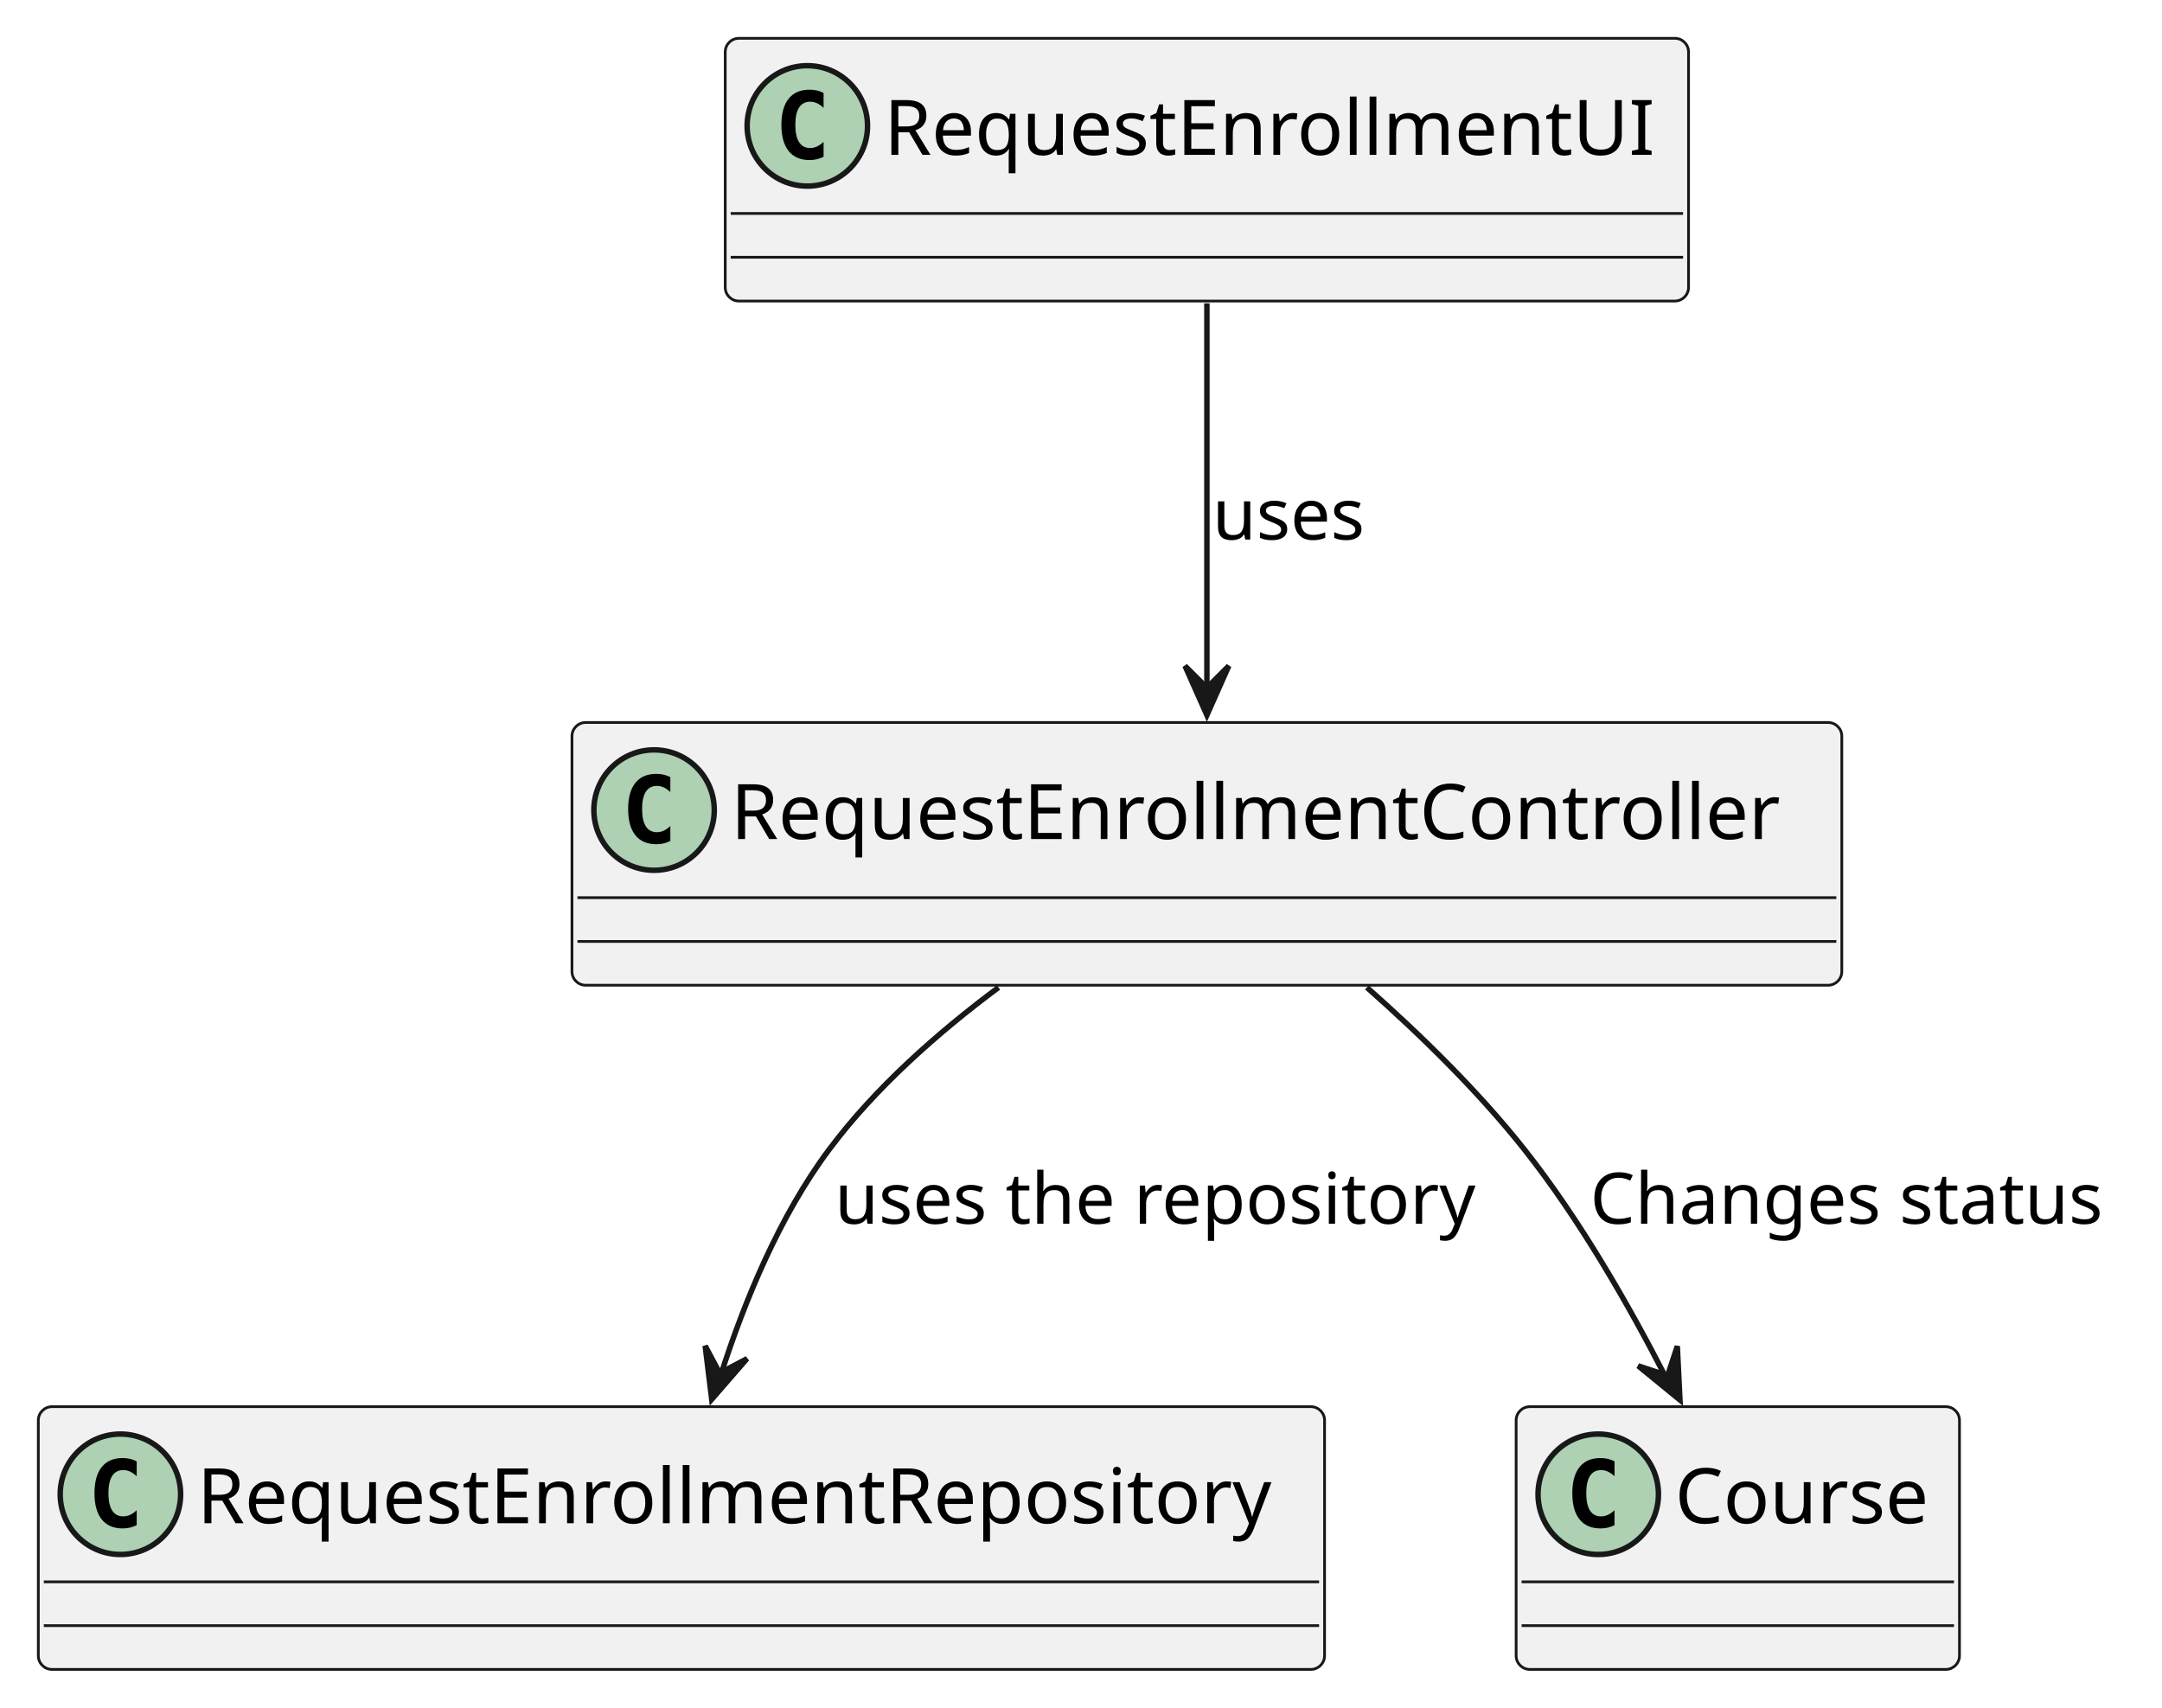
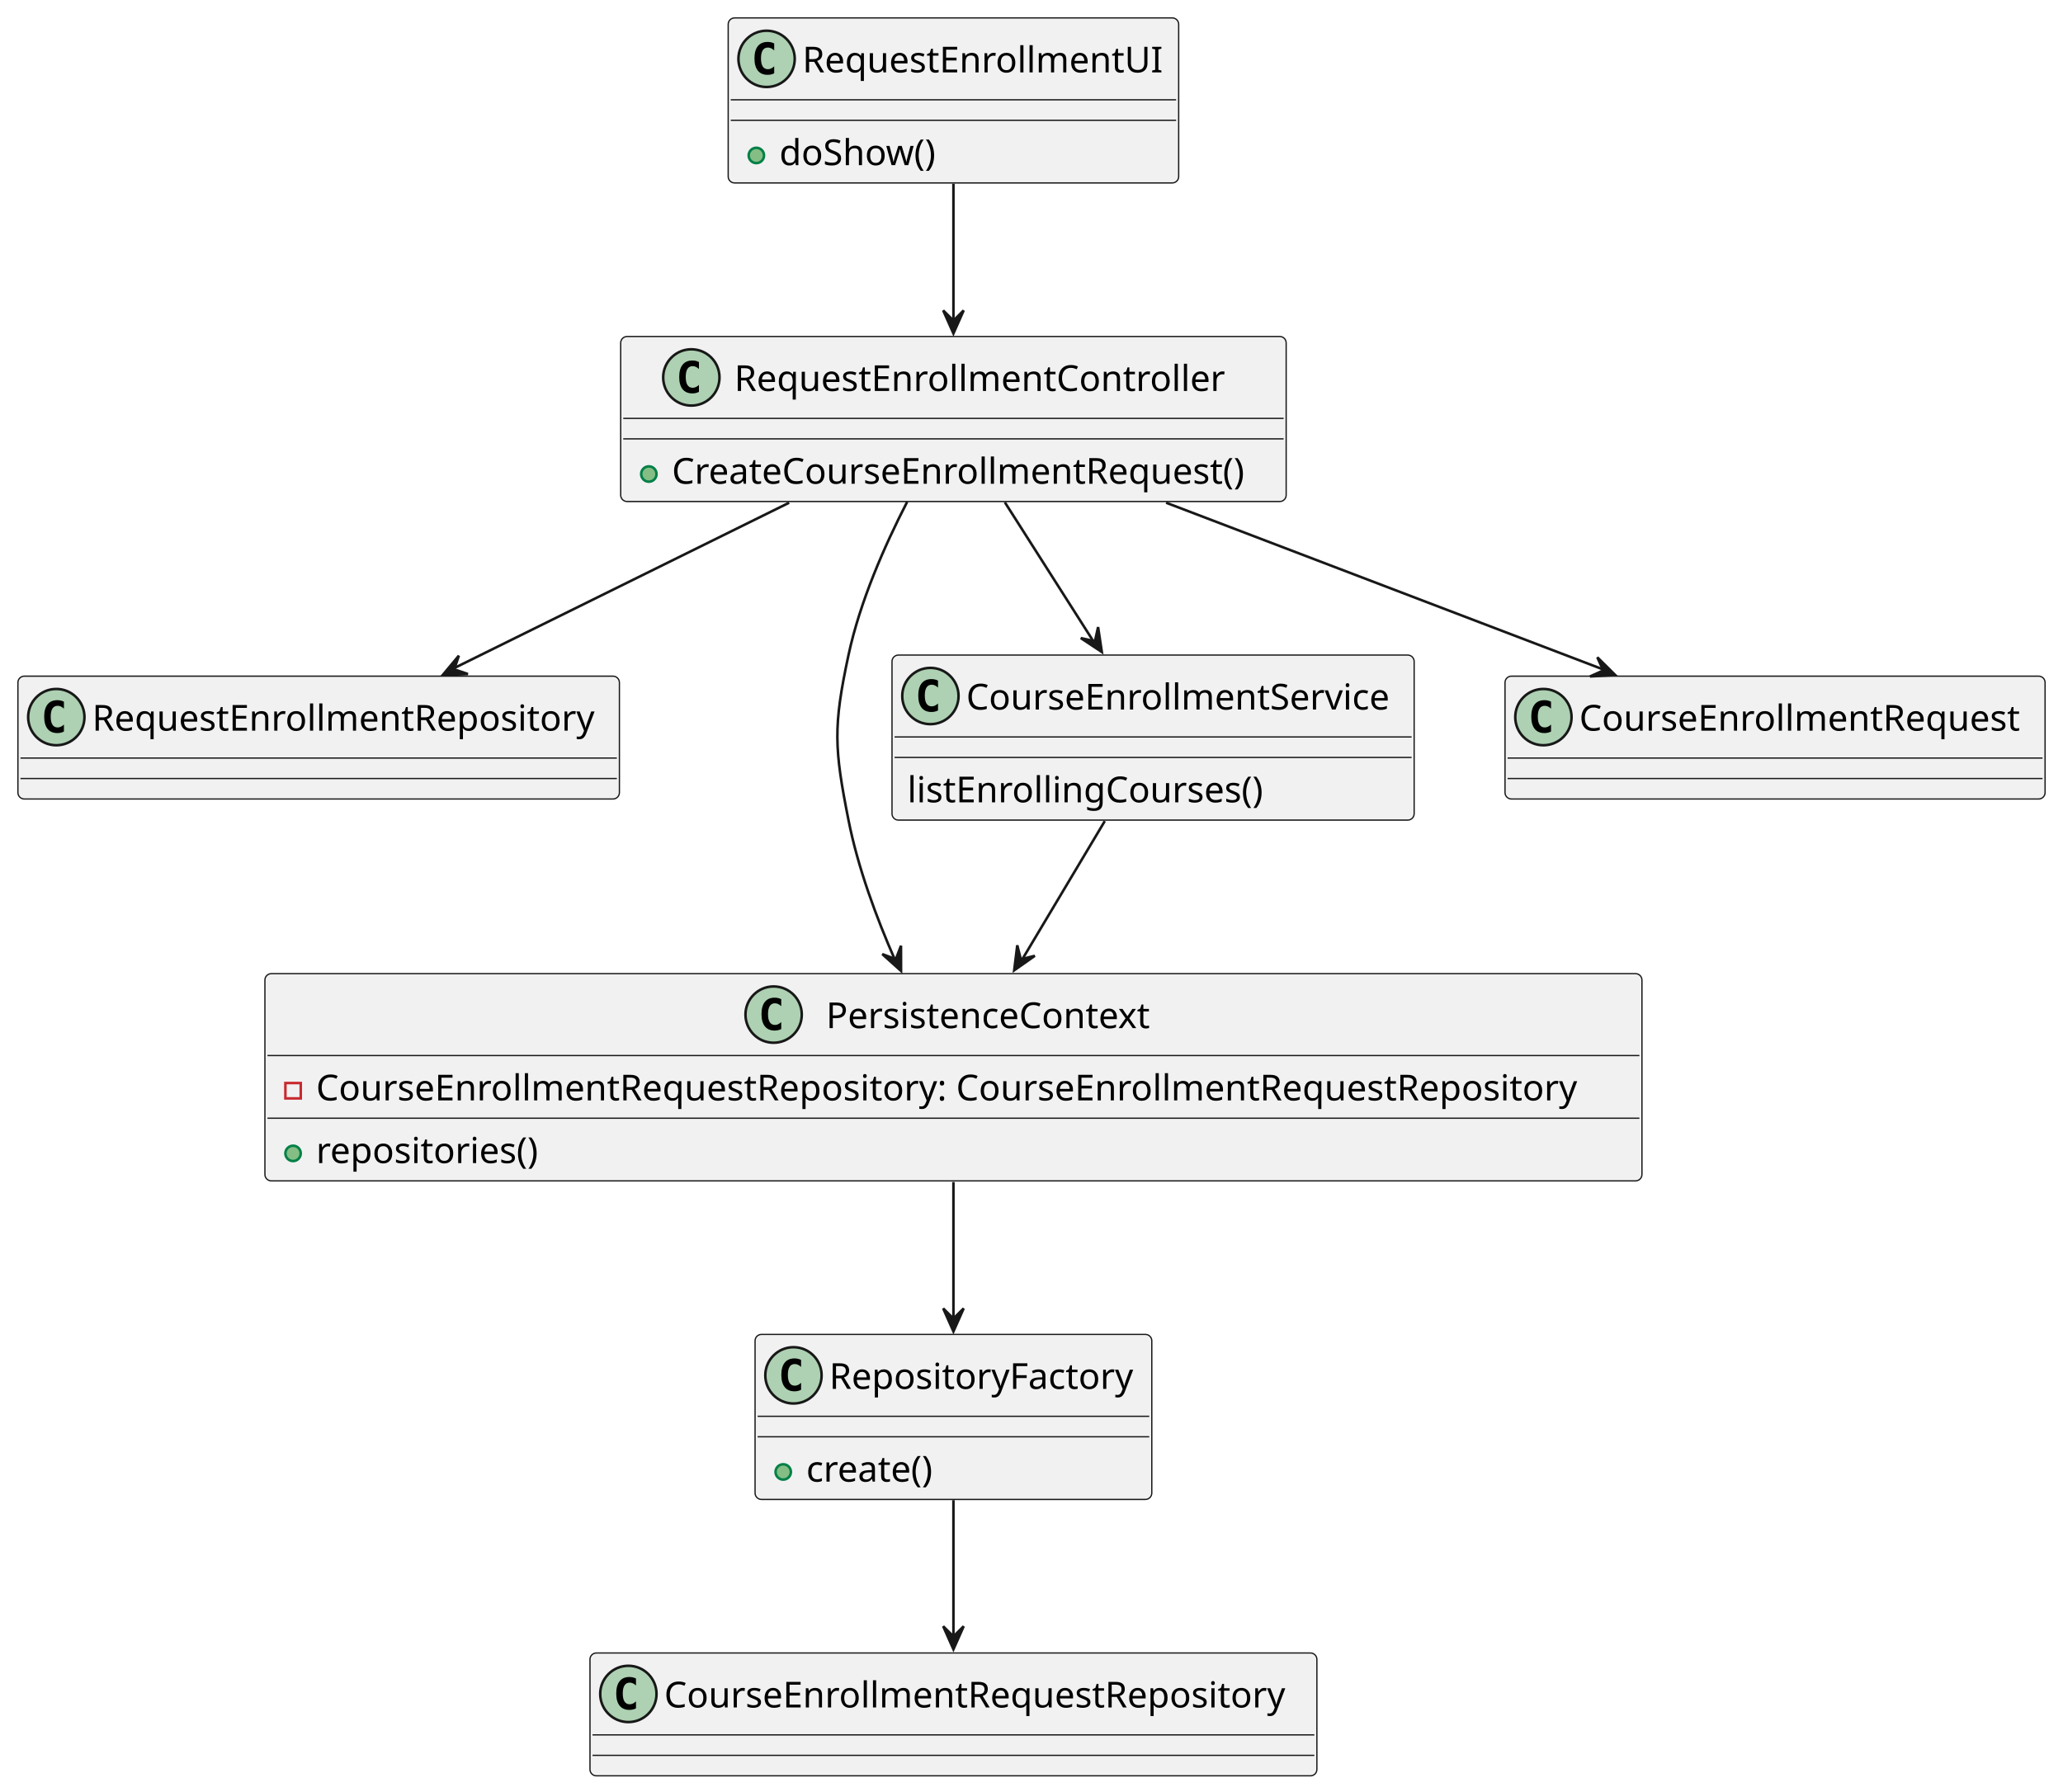
- <svg xmlns="http://www.w3.org/2000/svg" contentStyleType="text/css" height="312px" preserveAspectRatio="none" style="width:395px;height:312px;background:#FFFFFF;" version="1.1" viewBox="0 0 395 312" width="395px" zoomAndPan="magnify">
+ <svg xmlns="http://www.w3.org/2000/svg" contentStyleType="text/css" height="700px" preserveAspectRatio="none" style="width:806px;height:700px;background:#FFFFFF;" version="1.1" viewBox="0 0 806 700" width="806px" zoomAndPan="magnify">
  <defs />
  <g>
    <g id="elem_RequestEnrollmentUI">
-       <rect codeLine="2" fill="#F1F1F1" height="48" id="RequestEnrollmentUI" rx="2.5" ry="2.5" style="stroke:#181818;stroke-width:0.5;" width="176" x="132.5" y="7" />
-       <ellipse cx="147.5" cy="23" fill="#ADD1B2" rx="11" ry="11" style="stroke:#181818;stroke-width:1.0;" />
-       <path d="M150.473,28.643 Q149.892,28.942 149.253,29.091 Q148.614,29.241 147.908,29.241 Q145.401,29.241 144.082,27.589 Q142.762,25.937 142.762,22.816 Q142.762,19.686 144.082,18.035 Q145.401,16.383 147.908,16.383 Q148.614,16.383 149.261,16.532 Q149.909,16.682 150.473,16.98 L150.473,19.703 Q149.842,19.122 149.249,18.852 Q148.655,18.582 148.024,18.582 Q146.68,18.582 145.995,19.649 Q145.31,20.716 145.31,22.816 Q145.31,24.908 145.995,25.974 Q146.68,27.041 148.024,27.041 Q148.655,27.041 149.249,26.771 Q149.842,26.502 150.473,25.92 Z " fill="#000000" />
-       <text fill="#000000" font-family="sans-serif" font-size="14" lengthAdjust="spacing" textLength="144" x="161.5" y="28.291">RequestEnrollmentUI</text>
-       <line style="stroke:#181818;stroke-width:0.5;" x1="133.5" x2="307.5" y1="39" y2="39" />
-       <line style="stroke:#181818;stroke-width:0.5;" x1="133.5" x2="307.5" y1="47" y2="47" />
+       <rect codeLine="2" fill="#F1F1F1" height="64.488" id="RequestEnrollmentUI" rx="2.5" ry="2.5" style="stroke:#181818;stroke-width:0.5;" width="176" x="284.5" y="7" />
+       <ellipse cx="299.5" cy="23" fill="#ADD1B2" rx="11" ry="11" style="stroke:#181818;stroke-width:1.0;" />
+       <path d="M302.473,28.643 Q301.892,28.942 301.253,29.091 Q300.614,29.241 299.908,29.241 Q297.401,29.241 296.082,27.589 Q294.762,25.937 294.762,22.816 Q294.762,19.686 296.082,18.035 Q297.401,16.383 299.908,16.383 Q300.614,16.383 301.261,16.532 Q301.909,16.682 302.473,16.98 L302.473,19.703 Q301.842,19.122 301.249,18.852 Q300.655,18.582 300.024,18.582 Q298.68,18.582 297.995,19.649 Q297.31,20.716 297.31,22.816 Q297.31,24.908 297.995,25.974 Q298.68,27.041 300.024,27.041 Q300.655,27.041 301.249,26.771 Q301.842,26.502 302.473,25.92 Z " fill="#000000" />
+       <text fill="#000000" font-family="sans-serif" font-size="14" lengthAdjust="spacing" textLength="144" x="313.5" y="28.291">RequestEnrollmentUI</text>
+       <line style="stroke:#181818;stroke-width:0.5;" x1="285.5" x2="459.5" y1="39" y2="39" />
+       <line style="stroke:#181818;stroke-width:0.5;" x1="285.5" x2="459.5" y1="47" y2="47" />
+       <ellipse cx="295.5" cy="60.744" fill="#84BE84" rx="3" ry="3" style="stroke:#038048;stroke-width:1.0;" />
+       <text fill="#000000" font-family="sans-serif" font-size="14" lengthAdjust="spacing" textLength="65" x="304.5" y="64.535">doShow()</text>
    </g>
    <g id="elem_RequestEnrollmentController">
-       <rect codeLine="5" fill="#F1F1F1" height="48" id="RequestEnrollmentController" rx="2.5" ry="2.5" style="stroke:#181818;stroke-width:0.5;" width="232" x="104.5" y="132" />
-       <ellipse cx="119.5" cy="148" fill="#ADD1B2" rx="11" ry="11" style="stroke:#181818;stroke-width:1.0;" />
-       <path d="M122.473,153.643 Q121.892,153.942 121.253,154.091 Q120.614,154.241 119.908,154.241 Q117.401,154.241 116.082,152.589 Q114.762,150.937 114.762,147.816 Q114.762,144.686 116.082,143.035 Q117.401,141.383 119.908,141.383 Q120.614,141.383 121.261,141.532 Q121.909,141.682 122.473,141.981 L122.473,144.703 Q121.842,144.122 121.249,143.852 Q120.655,143.583 120.024,143.583 Q118.68,143.583 117.995,144.649 Q117.31,145.716 117.31,147.816 Q117.31,149.908 117.995,150.974 Q118.68,152.041 120.024,152.041 Q120.655,152.041 121.249,151.771 Q121.842,151.501 122.473,150.92 Z " fill="#000000" />
-       <text fill="#000000" font-family="sans-serif" font-size="14" lengthAdjust="spacing" textLength="200" x="133.5" y="153.291">RequestEnrollmentController</text>
-       <line style="stroke:#181818;stroke-width:0.5;" x1="105.5" x2="335.5" y1="164" y2="164" />
-       <line style="stroke:#181818;stroke-width:0.5;" x1="105.5" x2="335.5" y1="172" y2="172" />
+       <rect codeLine="6" fill="#F1F1F1" height="64.488" id="RequestEnrollmentController" rx="2.5" ry="2.5" style="stroke:#181818;stroke-width:0.5;" width="260" x="242.5" y="131.49" />
+       <ellipse cx="270.1" cy="147.49" fill="#ADD1B2" rx="11" ry="11" style="stroke:#181818;stroke-width:1.0;" />
+       <path d="M273.073,153.133 Q272.492,153.432 271.853,153.581 Q271.214,153.731 270.508,153.731 Q268.001,153.731 266.682,152.079 Q265.362,150.427 265.362,147.306 Q265.362,144.177 266.682,142.525 Q268.001,140.873 270.508,140.873 Q271.214,140.873 271.861,141.022 Q272.509,141.172 273.073,141.47 L273.073,144.193 Q272.442,143.612 271.849,143.342 Q271.255,143.072 270.624,143.072 Q269.28,143.072 268.595,144.139 Q267.91,145.206 267.91,147.306 Q267.91,149.398 268.595,150.464 Q269.28,151.531 270.624,151.531 Q271.255,151.531 271.849,151.261 Q272.442,150.992 273.073,150.41 Z " fill="#000000" />
+       <text fill="#000000" font-family="sans-serif" font-size="14" lengthAdjust="spacing" textLength="200" x="286.9" y="152.781">RequestEnrollmentController</text>
+       <line style="stroke:#181818;stroke-width:0.5;" x1="243.5" x2="501.5" y1="163.49" y2="163.49" />
+       <line style="stroke:#181818;stroke-width:0.5;" x1="243.5" x2="501.5" y1="171.49" y2="171.49" />
+       <ellipse cx="253.5" cy="185.234" fill="#84BE84" rx="3" ry="3" style="stroke:#038048;stroke-width:1.0;" />
+       <text fill="#000000" font-family="sans-serif" font-size="14" lengthAdjust="spacing" textLength="234" x="262.5" y="189.025">CreateCourseEnrollmentRequest()</text>
    </g>
    <g id="elem_RequestEnrollmentRepository">
-       <rect codeLine="8" fill="#F1F1F1" height="48" id="RequestEnrollmentRepository" rx="2.5" ry="2.5" style="stroke:#181818;stroke-width:0.5;" width="235" x="7" y="257" />
-       <ellipse cx="22" cy="273" fill="#ADD1B2" rx="11" ry="11" style="stroke:#181818;stroke-width:1.0;" />
-       <path d="M24.973,278.643 Q24.392,278.942 23.753,279.091 Q23.114,279.241 22.408,279.241 Q19.901,279.241 18.581,277.589 Q17.262,275.937 17.262,272.816 Q17.262,269.687 18.581,268.035 Q19.901,266.383 22.408,266.383 Q23.114,266.383 23.761,266.532 Q24.409,266.682 24.973,266.981 L24.973,269.703 Q24.342,269.122 23.749,268.852 Q23.155,268.582 22.524,268.582 Q21.18,268.582 20.495,269.649 Q19.81,270.716 19.81,272.816 Q19.81,274.908 20.495,275.974 Q21.18,277.041 22.524,277.041 Q23.155,277.041 23.749,276.771 Q24.342,276.502 24.973,275.92 Z " fill="#000000" />
-       <text fill="#000000" font-family="sans-serif" font-size="14" lengthAdjust="spacing" textLength="203" x="36" y="278.291">RequestEnrollmentRepository</text>
-       <line style="stroke:#181818;stroke-width:0.5;" x1="8" x2="241" y1="289" y2="289" />
-       <line style="stroke:#181818;stroke-width:0.5;" x1="8" x2="241" y1="297" y2="297" />
+       <rect codeLine="10" fill="#F1F1F1" height="48" id="RequestEnrollmentRepository" rx="2.5" ry="2.5" style="stroke:#181818;stroke-width:0.5;" width="235" x="7" y="264.22" />
+       <ellipse cx="22" cy="280.22" fill="#ADD1B2" rx="11" ry="11" style="stroke:#181818;stroke-width:1.0;" />
+       <path d="M24.973,285.863 Q24.392,286.162 23.753,286.311 Q23.114,286.461 22.408,286.461 Q19.901,286.461 18.581,284.809 Q17.262,283.157 17.262,280.036 Q17.262,276.906 18.581,275.255 Q19.901,273.603 22.408,273.603 Q23.114,273.603 23.761,273.752 Q24.409,273.902 24.973,274.2 L24.973,276.923 Q24.342,276.342 23.749,276.072 Q23.155,275.803 22.524,275.803 Q21.18,275.803 20.495,276.869 Q19.81,277.936 19.81,280.036 Q19.81,282.128 20.495,283.194 Q21.18,284.261 22.524,284.261 Q23.155,284.261 23.749,283.991 Q24.342,283.721 24.973,283.14 Z " fill="#000000" />
+       <text fill="#000000" font-family="sans-serif" font-size="14" lengthAdjust="spacing" textLength="203" x="36" y="285.511">RequestEnrollmentRepository</text>
+       <line style="stroke:#181818;stroke-width:0.5;" x1="8" x2="241" y1="296.22" y2="296.22" />
+       <line style="stroke:#181818;stroke-width:0.5;" x1="8" x2="241" y1="304.22" y2="304.22" />
    </g>
-     <g id="elem_Course">
-       <rect codeLine="11" fill="#F1F1F1" height="48" id="Course" rx="2.5" ry="2.5" style="stroke:#181818;stroke-width:0.5;" width="81" x="277" y="257" />
-       <ellipse cx="292" cy="273" fill="#ADD1B2" rx="11" ry="11" style="stroke:#181818;stroke-width:1.0;" />
-       <path d="M294.973,278.643 Q294.392,278.942 293.753,279.091 Q293.114,279.241 292.408,279.241 Q289.901,279.241 288.582,277.589 Q287.262,275.937 287.262,272.816 Q287.262,269.687 288.582,268.035 Q289.901,266.383 292.408,266.383 Q293.114,266.383 293.761,266.532 Q294.409,266.682 294.973,266.981 L294.973,269.703 Q294.342,269.122 293.749,268.852 Q293.155,268.582 292.524,268.582 Q291.18,268.582 290.495,269.649 Q289.81,270.716 289.81,272.816 Q289.81,274.908 290.495,275.974 Q291.18,277.041 292.524,277.041 Q293.155,277.041 293.749,276.771 Q294.342,276.502 294.973,275.92 Z " fill="#000000" />
-       <text fill="#000000" font-family="sans-serif" font-size="14" lengthAdjust="spacing" textLength="49" x="306" y="278.291">Course</text>
-       <line style="stroke:#181818;stroke-width:0.5;" x1="278" x2="357" y1="289" y2="289" />
-       <line style="stroke:#181818;stroke-width:0.5;" x1="278" x2="357" y1="297" y2="297" />
+     <g id="elem_PersistenceContext">
+       <rect codeLine="13" fill="#F1F1F1" height="80.977" id="PersistenceContext" rx="2.5" ry="2.5" style="stroke:#181818;stroke-width:0.5;" width="538" x="103.5" y="380.47" />
+       <ellipse cx="302.25" cy="396.47" fill="#ADD1B2" rx="11" ry="11" style="stroke:#181818;stroke-width:1.0;" />
+       <path d="M305.223,402.113 Q304.642,402.412 304.003,402.561 Q303.364,402.711 302.658,402.711 Q300.151,402.711 298.832,401.059 Q297.512,399.407 297.512,396.286 Q297.512,393.156 298.832,391.505 Q300.151,389.853 302.658,389.853 Q303.364,389.853 304.011,390.002 Q304.659,390.152 305.223,390.45 L305.223,393.173 Q304.592,392.592 303.999,392.322 Q303.405,392.053 302.774,392.053 Q301.43,392.053 300.745,393.119 Q300.06,394.186 300.06,396.286 Q300.06,398.378 300.745,399.444 Q301.43,400.511 302.774,400.511 Q303.405,400.511 303.999,400.241 Q304.592,399.971 305.223,399.39 Z " fill="#000000" />
+       <text fill="#000000" font-family="sans-serif" font-size="14" lengthAdjust="spacing" textLength="132" x="322.75" y="401.761">PersistenceContext</text>
+       <line style="stroke:#181818;stroke-width:0.5;" x1="104.5" x2="640.5" y1="412.47" y2="412.47" />
+       <rect fill="none" height="6" style="stroke:#C82930;stroke-width:1.0;" width="6" x="111.5" y="423.214" />
+       <text fill="#000000" font-family="sans-serif" font-size="14" lengthAdjust="spacing" textLength="512" x="123.5" y="430.005">CourseEnrollmentRequestRepository: CourseEnrollmentRequestRepository</text>
+       <line style="stroke:#181818;stroke-width:0.5;" x1="104.5" x2="640.5" y1="436.958" y2="436.958" />
+       <ellipse cx="114.5" cy="450.702" fill="#84BE84" rx="3" ry="3" style="stroke:#038048;stroke-width:1.0;" />
+       <text fill="#000000" font-family="sans-serif" font-size="14" lengthAdjust="spacing" textLength="92" x="123.5" y="454.493">repositories()</text>
+     </g>
+     <g id="elem_RepositoryFactory">
+       <rect codeLine="18" fill="#F1F1F1" height="64.488" id="RepositoryFactory" rx="2.5" ry="2.5" style="stroke:#181818;stroke-width:0.5;" width="155" x="295" y="521.44" />
+       <ellipse cx="310" cy="537.44" fill="#ADD1B2" rx="11" ry="11" style="stroke:#181818;stroke-width:1.0;" />
+       <path d="M312.973,543.083 Q312.392,543.382 311.753,543.531 Q311.114,543.681 310.408,543.681 Q307.901,543.681 306.582,542.029 Q305.262,540.377 305.262,537.256 Q305.262,534.126 306.582,532.475 Q307.901,530.823 310.408,530.823 Q311.114,530.823 311.761,530.972 Q312.409,531.122 312.973,531.42 L312.973,534.143 Q312.342,533.562 311.749,533.292 Q311.155,533.023 310.524,533.023 Q309.18,533.023 308.495,534.089 Q307.81,535.156 307.81,537.256 Q307.81,539.348 308.495,540.414 Q309.18,541.481 310.524,541.481 Q311.155,541.481 311.749,541.211 Q312.342,540.942 312.973,540.36 Z " fill="#000000" />
+       <text fill="#000000" font-family="sans-serif" font-size="14" lengthAdjust="spacing" textLength="123" x="324" y="542.731">RepositoryFactory</text>
+       <line style="stroke:#181818;stroke-width:0.5;" x1="296" x2="449" y1="553.44" y2="553.44" />
+       <line style="stroke:#181818;stroke-width:0.5;" x1="296" x2="449" y1="561.44" y2="561.44" />
+       <ellipse cx="306" cy="575.184" fill="#84BE84" rx="3" ry="3" style="stroke:#038048;stroke-width:1.0;" />
+       <text fill="#000000" font-family="sans-serif" font-size="14" lengthAdjust="spacing" textLength="52" x="315" y="578.975">create()</text>
+     </g>
+     <g id="elem_CourseEnrollmentService">
+       <rect codeLine="22" fill="#F1F1F1" height="64.488" id="CourseEnrollmentService" rx="2.5" ry="2.5" style="stroke:#181818;stroke-width:0.5;" width="204" x="348.5" y="255.98" />
+       <ellipse cx="363.5" cy="271.98" fill="#ADD1B2" rx="11" ry="11" style="stroke:#181818;stroke-width:1.0;" />
+       <path d="M366.473,277.623 Q365.892,277.922 365.253,278.071 Q364.614,278.221 363.908,278.221 Q361.401,278.221 360.082,276.569 Q358.762,274.917 358.762,271.796 Q358.762,268.666 360.082,267.015 Q361.401,265.363 363.908,265.363 Q364.614,265.363 365.261,265.512 Q365.909,265.662 366.473,265.961 L366.473,268.683 Q365.842,268.102 365.249,267.832 Q364.655,267.562 364.024,267.562 Q362.68,267.562 361.995,268.629 Q361.31,269.696 361.31,271.796 Q361.31,273.888 361.995,274.954 Q362.68,276.021 364.024,276.021 Q364.655,276.021 365.249,275.751 Q365.842,275.481 366.473,274.9 Z " fill="#000000" />
+       <text fill="#000000" font-family="sans-serif" font-size="14" lengthAdjust="spacing" textLength="172" x="377.5" y="277.271">CourseEnrollmentService</text>
+       <line style="stroke:#181818;stroke-width:0.5;" x1="349.5" x2="551.5" y1="287.98" y2="287.98" />
+       <line style="stroke:#181818;stroke-width:0.5;" x1="349.5" x2="551.5" y1="295.98" y2="295.98" />
+       <text fill="#000000" font-family="sans-serif" font-size="14" lengthAdjust="spacing" textLength="148" x="354.5" y="313.515">listEnrollingCourses()</text>
+     </g>
+     <g id="elem_CourseEnrollmentRequest">
+       <rect codeLine="26" fill="#F1F1F1" height="48" id="CourseEnrollmentRequest" rx="2.5" ry="2.5" style="stroke:#181818;stroke-width:0.5;" width="211" x="588" y="264.22" />
+       <ellipse cx="603" cy="280.22" fill="#ADD1B2" rx="11" ry="11" style="stroke:#181818;stroke-width:1.0;" />
+       <path d="M605.973,285.863 Q605.392,286.162 604.753,286.311 Q604.114,286.461 603.408,286.461 Q600.901,286.461 599.582,284.809 Q598.262,283.157 598.262,280.036 Q598.262,276.906 599.582,275.255 Q600.901,273.603 603.408,273.603 Q604.114,273.603 604.761,273.752 Q605.409,273.902 605.973,274.2 L605.973,276.923 Q605.342,276.342 604.749,276.072 Q604.155,275.803 603.524,275.803 Q602.18,275.803 601.495,276.869 Q600.81,277.936 600.81,280.036 Q600.81,282.128 601.495,283.194 Q602.18,284.261 603.524,284.261 Q604.155,284.261 604.749,283.991 Q605.342,283.721 605.973,283.14 Z " fill="#000000" />
+       <text fill="#000000" font-family="sans-serif" font-size="14" lengthAdjust="spacing" textLength="179" x="617" y="285.511">CourseEnrollmentRequest</text>
+       <line style="stroke:#181818;stroke-width:0.5;" x1="589" x2="798" y1="296.22" y2="296.22" />
+       <line style="stroke:#181818;stroke-width:0.5;" x1="589" x2="798" y1="304.22" y2="304.22" />
+     </g>
+     <g id="elem_CourseEnrollmentRequestRepository">
+       <rect codeLine="29" fill="#F1F1F1" height="48" id="CourseEnrollmentRequestRepository" rx="2.5" ry="2.5" style="stroke:#181818;stroke-width:0.5;" width="284" x="230.5" y="645.93" />
+       <ellipse cx="245.5" cy="661.93" fill="#ADD1B2" rx="11" ry="11" style="stroke:#181818;stroke-width:1.0;" />
+       <path d="M248.473,667.573 Q247.892,667.872 247.253,668.021 Q246.614,668.171 245.908,668.171 Q243.401,668.171 242.082,666.519 Q240.762,664.867 240.762,661.746 Q240.762,658.616 242.082,656.965 Q243.401,655.313 245.908,655.313 Q246.614,655.313 247.261,655.462 Q247.909,655.612 248.473,655.91 L248.473,658.633 Q247.842,658.052 247.249,657.782 Q246.655,657.513 246.024,657.513 Q244.68,657.513 243.995,658.579 Q243.31,659.646 243.31,661.746 Q243.31,663.838 243.995,664.904 Q244.68,665.971 246.024,665.971 Q246.655,665.971 247.249,665.701 Q247.842,665.432 248.473,664.85 Z " fill="#000000" />
+       <text fill="#000000" font-family="sans-serif" font-size="14" lengthAdjust="spacing" textLength="252" x="259.5" y="667.221">CourseEnrollmentRequestRepository</text>
+       <line style="stroke:#181818;stroke-width:0.5;" x1="231.5" x2="513.5" y1="677.93" y2="677.93" />
+       <line style="stroke:#181818;stroke-width:0.5;" x1="231.5" x2="513.5" y1="685.93" y2="685.93" />
    </g>
    <g id="link_RequestEnrollmentUI_RequestEnrollmentController">
-       <path codeLine="14" d="M220.5,55.42 C220.5,75.43 220.5,104.3 220.5,125.8 " fill="none" id="RequestEnrollmentUI-to-RequestEnrollmentController" style="stroke:#181818;stroke-width:1.0;" />
-       <polygon fill="#181818" points="220.5,130.66,224.5,121.66,220.5,125.66,216.5,121.66,220.5,130.66" style="stroke:#181818;stroke-width:1.0;" />
-       <text fill="#000000" font-family="sans-serif" font-size="13" lengthAdjust="spacing" textLength="29" x="221.5" y="98.568">uses</text>
+       <path codeLine="32" d="M372.5,71.79 C372.5,88.22 372.5,108.41 372.5,125.59 " fill="none" id="RequestEnrollmentUI-to-RequestEnrollmentController" style="stroke:#181818;stroke-width:1.0;" />
+       <polygon fill="#181818" points="372.5,130.3,376.5,121.3,372.5,125.3,368.5,121.3,372.5,130.3" style="stroke:#181818;stroke-width:1.0;" />
    </g>
    <g id="link_RequestEnrollmentController_RequestEnrollmentRepository">
-       <path codeLine="15" d="M182.43,180.41 C171.32,188.68 159.91,198.75 151.5,210 C142.42,222.14 136.02,237.71 131.73,251.08 " fill="none" id="RequestEnrollmentController-to-RequestEnrollmentRepository" style="stroke:#181818;stroke-width:1.0;" />
-       <polygon fill="#181818" points="130.03,255.66,136.484,248.221,131.49,250.878,128.833,245.884,130.03,255.66" style="stroke:#181818;stroke-width:1.0;" />
-       <text fill="#000000" font-family="sans-serif" font-size="13" lengthAdjust="spacing" textLength="121" x="152.5" y="223.568">uses the repository</text>
+       <path codeLine="33" d="M308.31,196.44 C267.52,216.58 215.37,242.34 177.04,261.27 " fill="none" id="RequestEnrollmentController-to-RequestEnrollmentRepository" style="stroke:#181818;stroke-width:1.0;" />
+       <polygon fill="#181818" points="172.97,263.78,182.811,263.383,177.453,261.567,179.27,256.209,172.97,263.78" style="stroke:#181818;stroke-width:1.0;" />
    </g>
-     <g id="link_RequestEnrollmentController_Course">
-       <path codeLine="16" d="M249.73,180.4 C259.55,189.08 270.12,199.41 278.5,210 C288.56,222.71 297.54,238.36 304.34,251.63 " fill="none" id="RequestEnrollmentController-to-Course" style="stroke:#181818;stroke-width:1.0;" />
-       <polygon fill="#181818" points="306.93,255.78,306.445,245.943,304.677,251.316,299.303,249.548,306.93,255.78" style="stroke:#181818;stroke-width:1.0;" />
-       <text fill="#000000" font-family="sans-serif" font-size="13" lengthAdjust="spacing" textLength="97" x="290.5" y="223.568">Changes status</text>
+     <g id="link_RequestEnrollmentController_PersistenceContext">
+       <path codeLine="34" d="M354.42,196.11 C345.62,213.21 335.98,235.09 331.5,255.98 C325.49,284 325.93,292.35 331.5,320.47 C335.18,339.07 342.39,358.56 349.75,375.31 " fill="none" id="RequestEnrollmentController-to-PersistenceContext" style="stroke:#181818;stroke-width:1.0;" />
+       <polygon fill="#181818" points="352.03,379.41,352.01,369.561,349.99,374.845,344.706,372.825,352.03,379.41" style="stroke:#181818;stroke-width:1.0;" />
+     </g>
+     <g id="link_RequestEnrollmentController_CourseEnrollmentService">
+       <path codeLine="35" d="M392.59,196.28 C403.23,212.99 416.36,233.6 427.42,250.98 " fill="none" id="RequestEnrollmentController-to-CourseEnrollmentService" style="stroke:#181818;stroke-width:1.0;" />
+       <polygon fill="#181818" points="430.48,254.78,429.016,245.041,427.793,250.564,422.27,249.34,430.48,254.78" style="stroke:#181818;stroke-width:1.0;" />
+     </g>
+     <g id="link_CourseEnrollmentService_PersistenceContext">
+       <path codeLine="36" d="M431.62,320.87 C421.89,337.17 409.87,357.32 399.21,375.19 " fill="none" id="CourseEnrollmentService-to-PersistenceContext" style="stroke:#181818;stroke-width:1.0;" />
+       <polygon fill="#181818" points="396.24,379.16,404.3,373.5,398.812,374.873,397.44,369.385,396.24,379.16" style="stroke:#181818;stroke-width:1.0;" />
+     </g>
+     <g id="link_PersistenceContext_RepositoryFactory">
+       <path codeLine="37" d="M372.5,461.89 C372.5,479.02 372.5,498.92 372.5,515.72 " fill="none" id="PersistenceContext-to-RepositoryFactory" style="stroke:#181818;stroke-width:1.0;" />
+       <polygon fill="#181818" points="372.5,520.28,376.5,511.28,372.5,515.28,368.5,511.28,372.5,520.28" style="stroke:#181818;stroke-width:1.0;" />
+     </g>
+     <g id="link_RepositoryFactory_CourseEnrollmentRequestRepository">
+       <path codeLine="38" d="M372.5,586.21 C372.5,602.91 372.5,623.3 372.5,639.66 " fill="none" id="RepositoryFactory-to-CourseEnrollmentRequestRepository" style="stroke:#181818;stroke-width:1.0;" />
+       <polygon fill="#181818" points="372.5,644.49,376.5,635.49,372.5,639.49,368.5,635.49,372.5,644.49" style="stroke:#181818;stroke-width:1.0;" />
+     </g>
+     <g id="link_RequestEnrollmentController_CourseEnrollmentRequest">
+       <path codeLine="39" d="M455.58,196.44 C508.82,216.75 576.99,242.76 626.7,261.73 " fill="none" id="RequestEnrollmentController-to-CourseEnrollmentRequest" style="stroke:#181818;stroke-width:1.0;" />
+       <polygon fill="#181818" points="631.06,263.78,624.063,256.849,626.385,262.007,621.226,264.329,631.06,263.78" style="stroke:#181818;stroke-width:1.0;" />
    </g>
  </g>
</svg>
